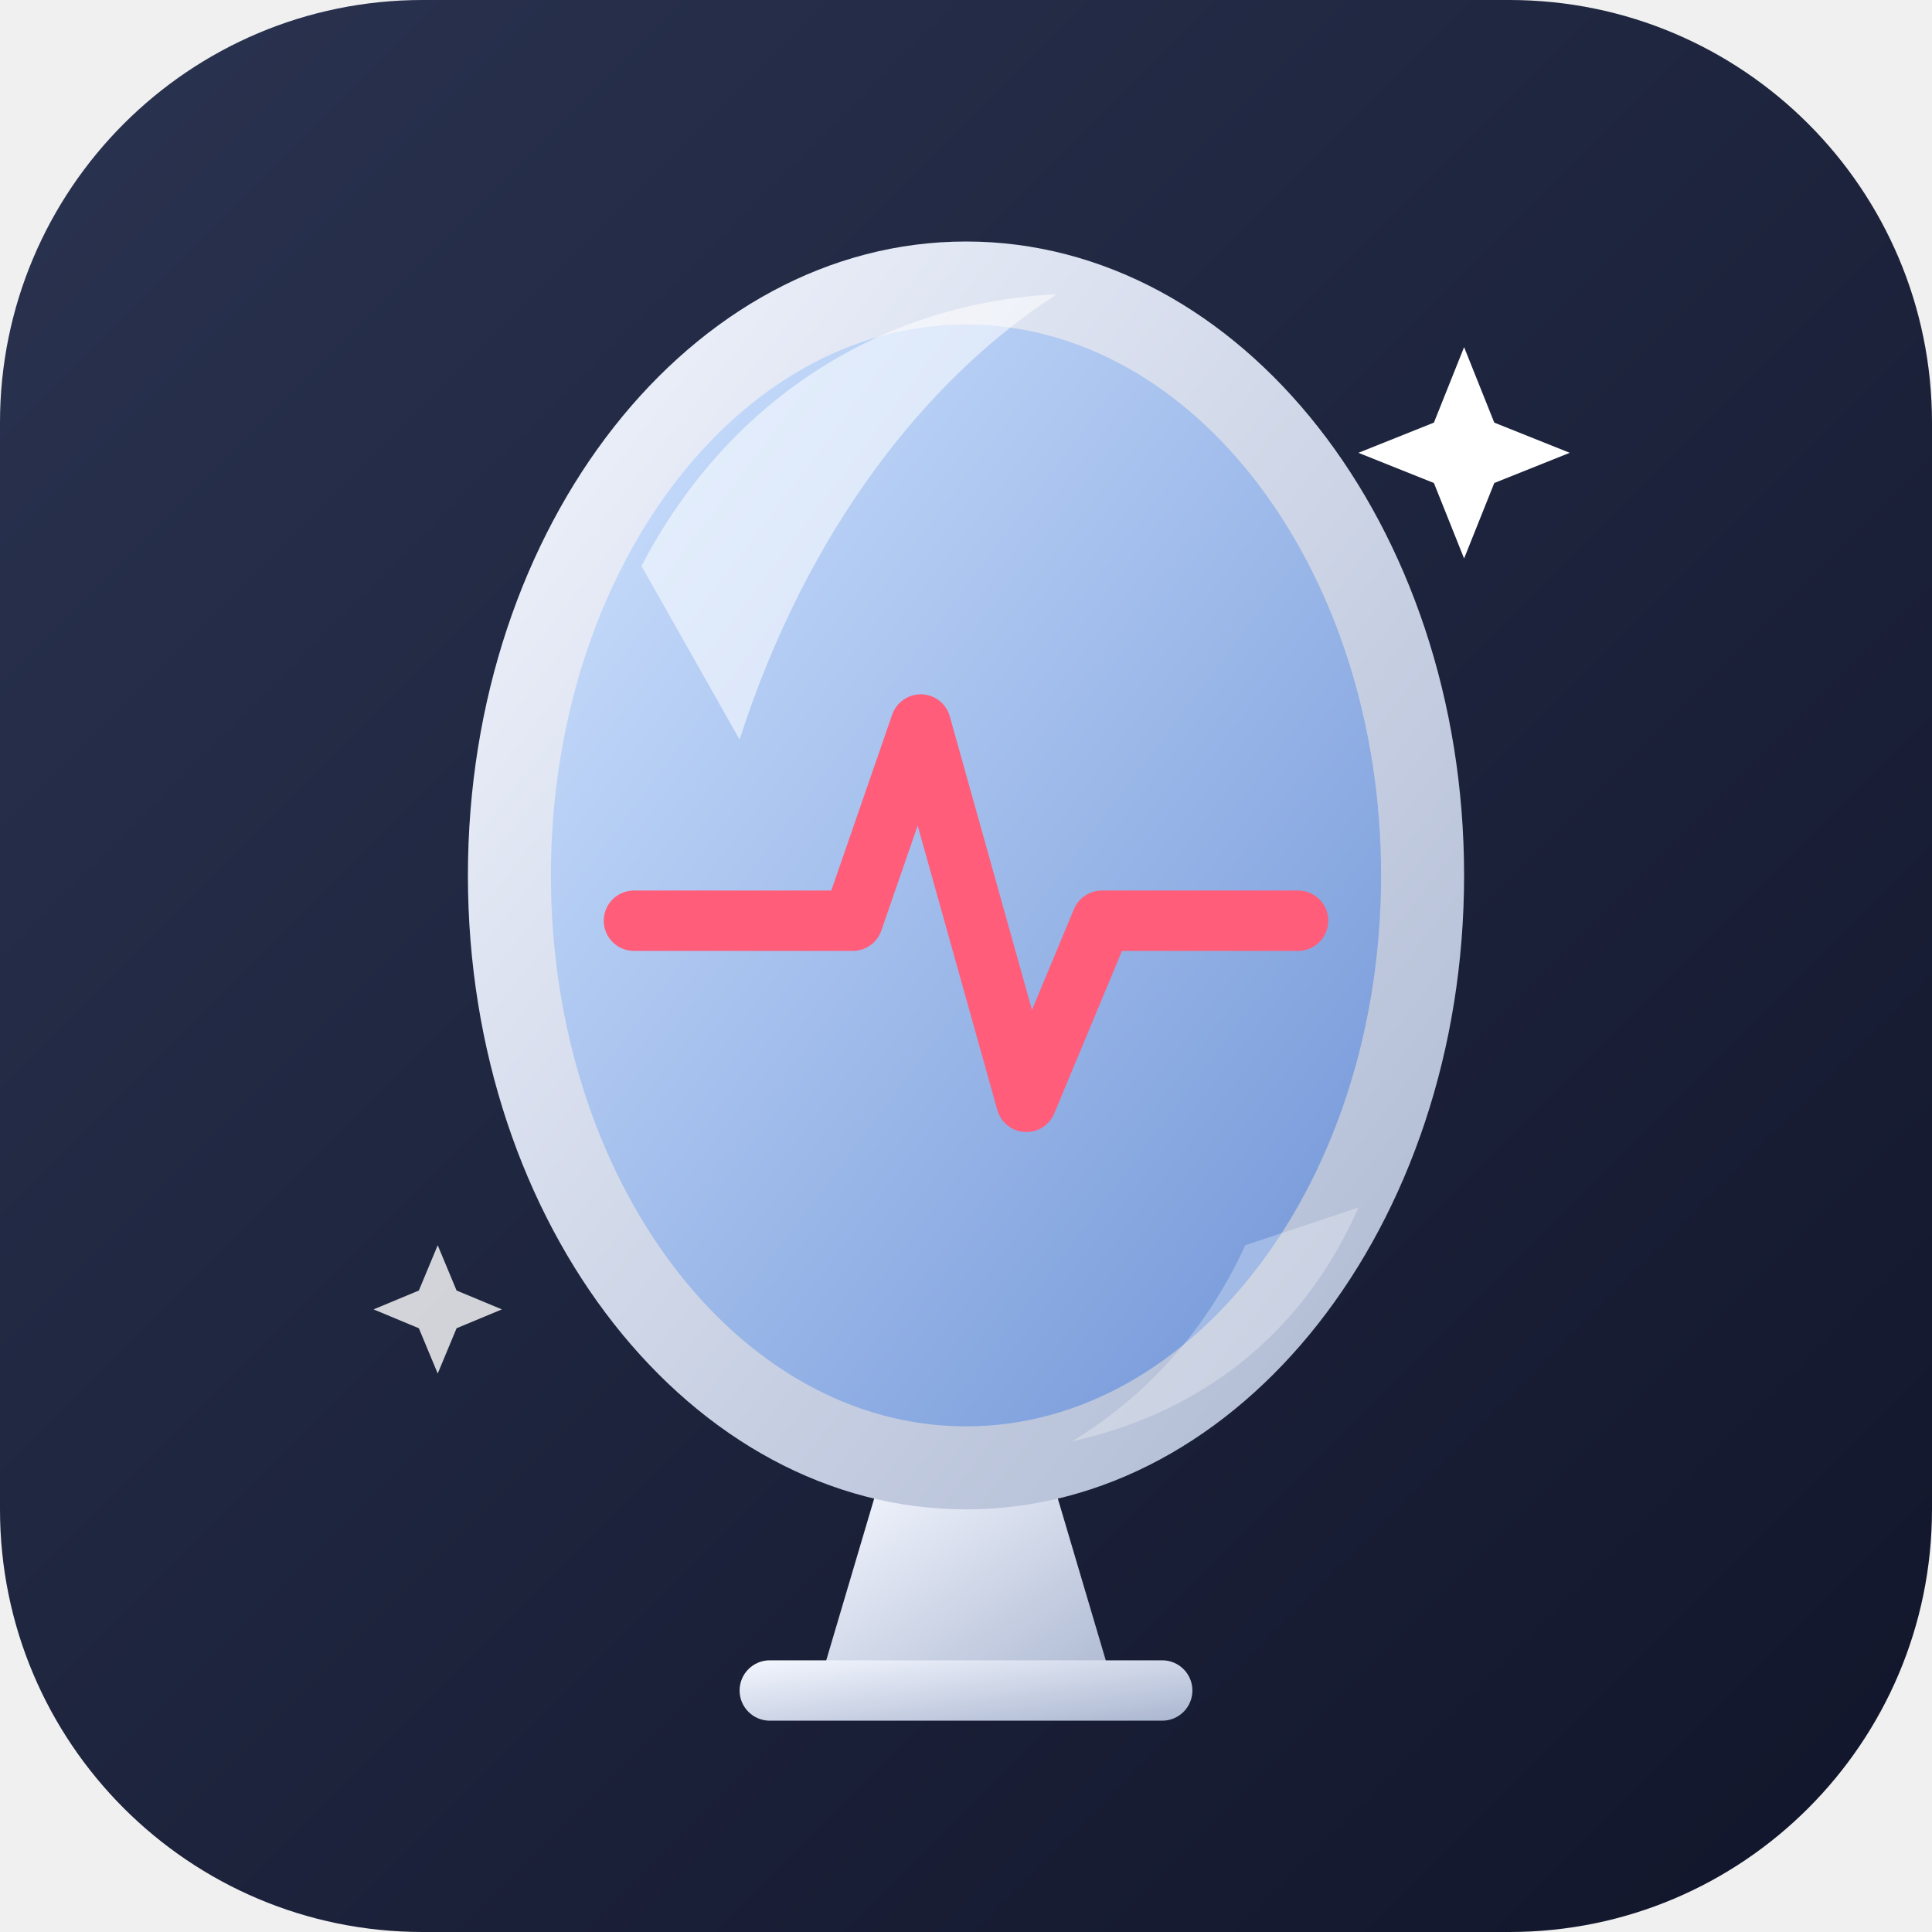
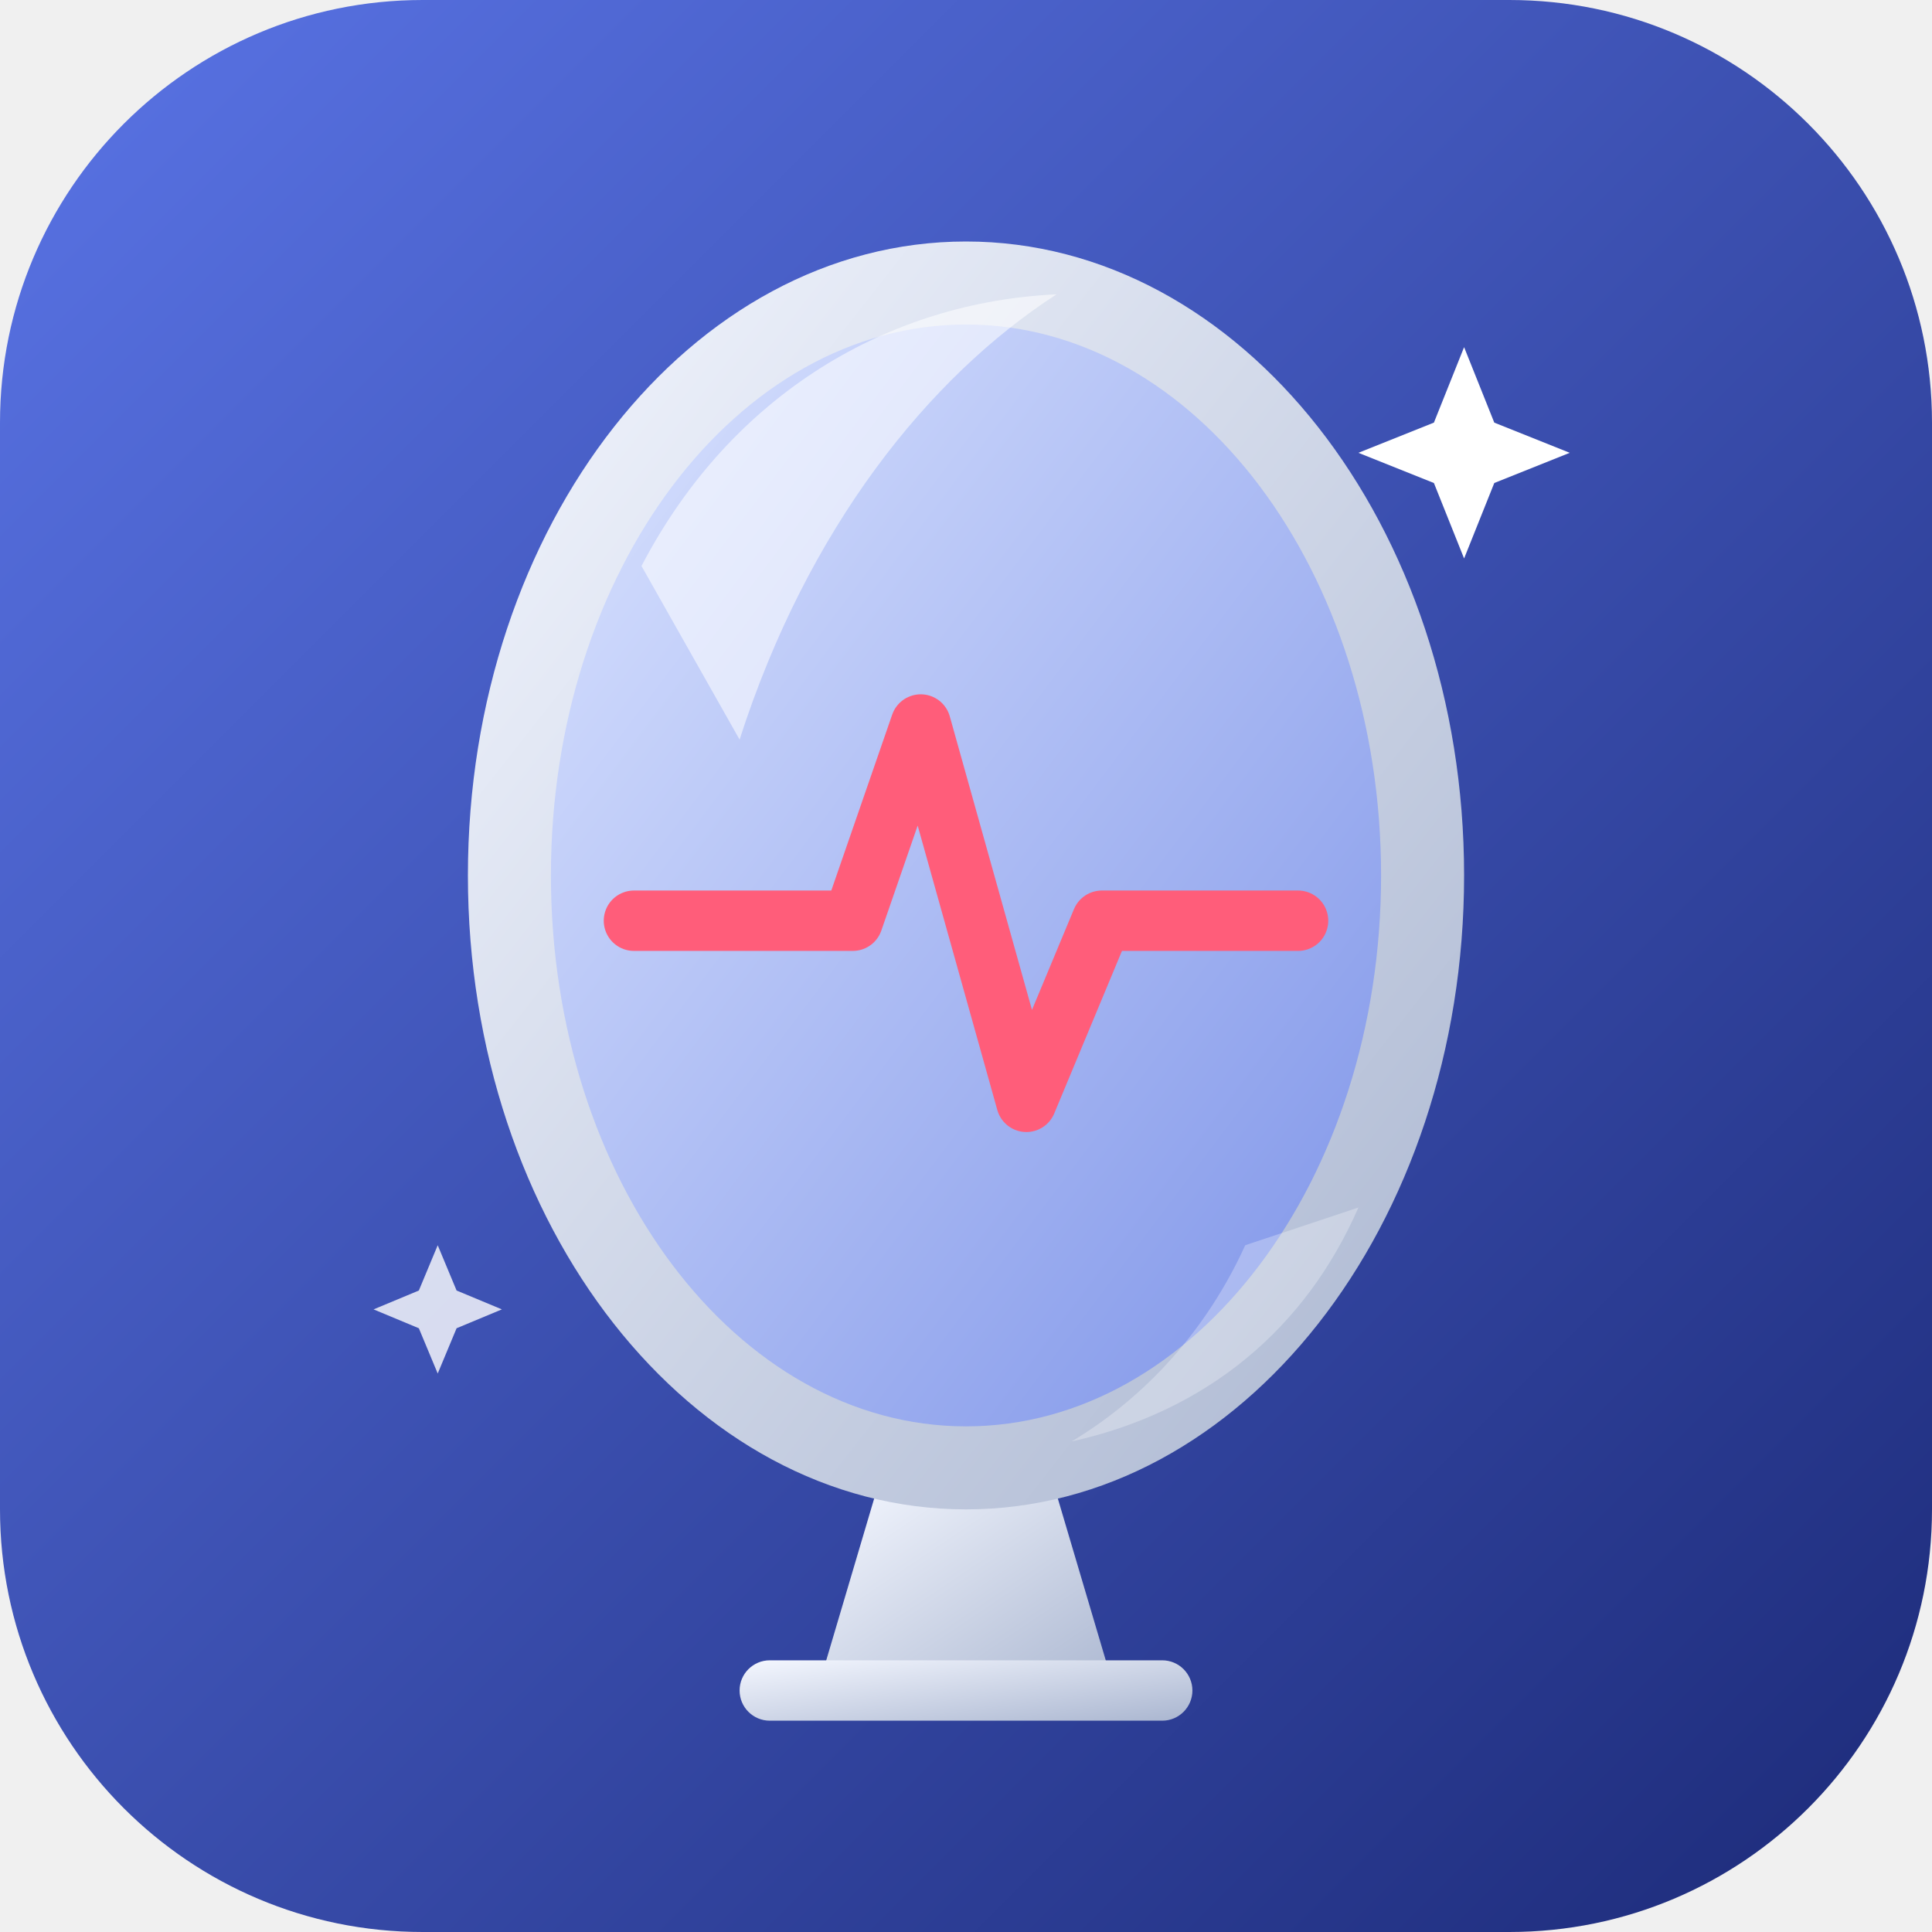
<svg xmlns="http://www.w3.org/2000/svg" viewBox="0 0 512 512" width="512" height="512">
  <defs>
    <linearGradient id="bg" x1="0" y1="0" x2="1" y2="1">
-       <stop offset="0" stop-color="#2a3350" />
-       <stop offset="1" stop-color="#11152a" />
+       <stop offset="0" stop-color="#5a74e6" />
+       <stop offset="1" stop-color="#1c2a78" />
    </linearGradient>
    <linearGradient id="fr" x1="0" y1="0" x2="1" y2="1">
      <stop offset="0" stop-color="#f4f7ff" />
      <stop offset="1" stop-color="#aab6d0" />
    </linearGradient>
    <linearGradient id="gl" x1="0" y1="0" x2="1" y2="1">
-       <stop offset="0" stop-color="#cfe3ff" />
-       <stop offset="1" stop-color="#6f93d6" />
+       <stop offset="0" stop-color="#dbe4ff" />
+       <stop offset="1" stop-color="#7d93e8" />
    </linearGradient>
  </defs>
  <rect width="512" height="512" rx="112" fill="url(#bg)" />
  <path d="M232 396h48l16 54H216z" fill="url(#fr)" />
  <rect x="196" y="440" width="120" height="16" rx="8" fill="url(#fr)" />
  <ellipse cx="256" cy="232" rx="132" ry="168" fill="url(#fr)" />
  <ellipse cx="256" cy="232" rx="110" ry="146" fill="url(#gl)" />
  <path d="M170 150c24-46 66-70 110-72-34 22-66 62-84 118z" fill="#fff" opacity=".55" />
  <path d="M330 330c-10 22-26 40-46 52 36-8 62-30 76-62z" fill="#fff" opacity=".28" />
  <path d="M168 244h58l18-52 28 100 20-48h52" fill="none" stroke="#ff5d7a" stroke-width="16" stroke-linecap="round" stroke-linejoin="round" />
  <path d="M388 92l8 20 20 8-20 8-8 20-8-20-20-8 20-8z" fill="#fff" />
  <path d="M116 330l5 12 12 5-12 5-5 12-5-12-12-5 12-5z" fill="#fff" opacity=".8" />
</svg>
